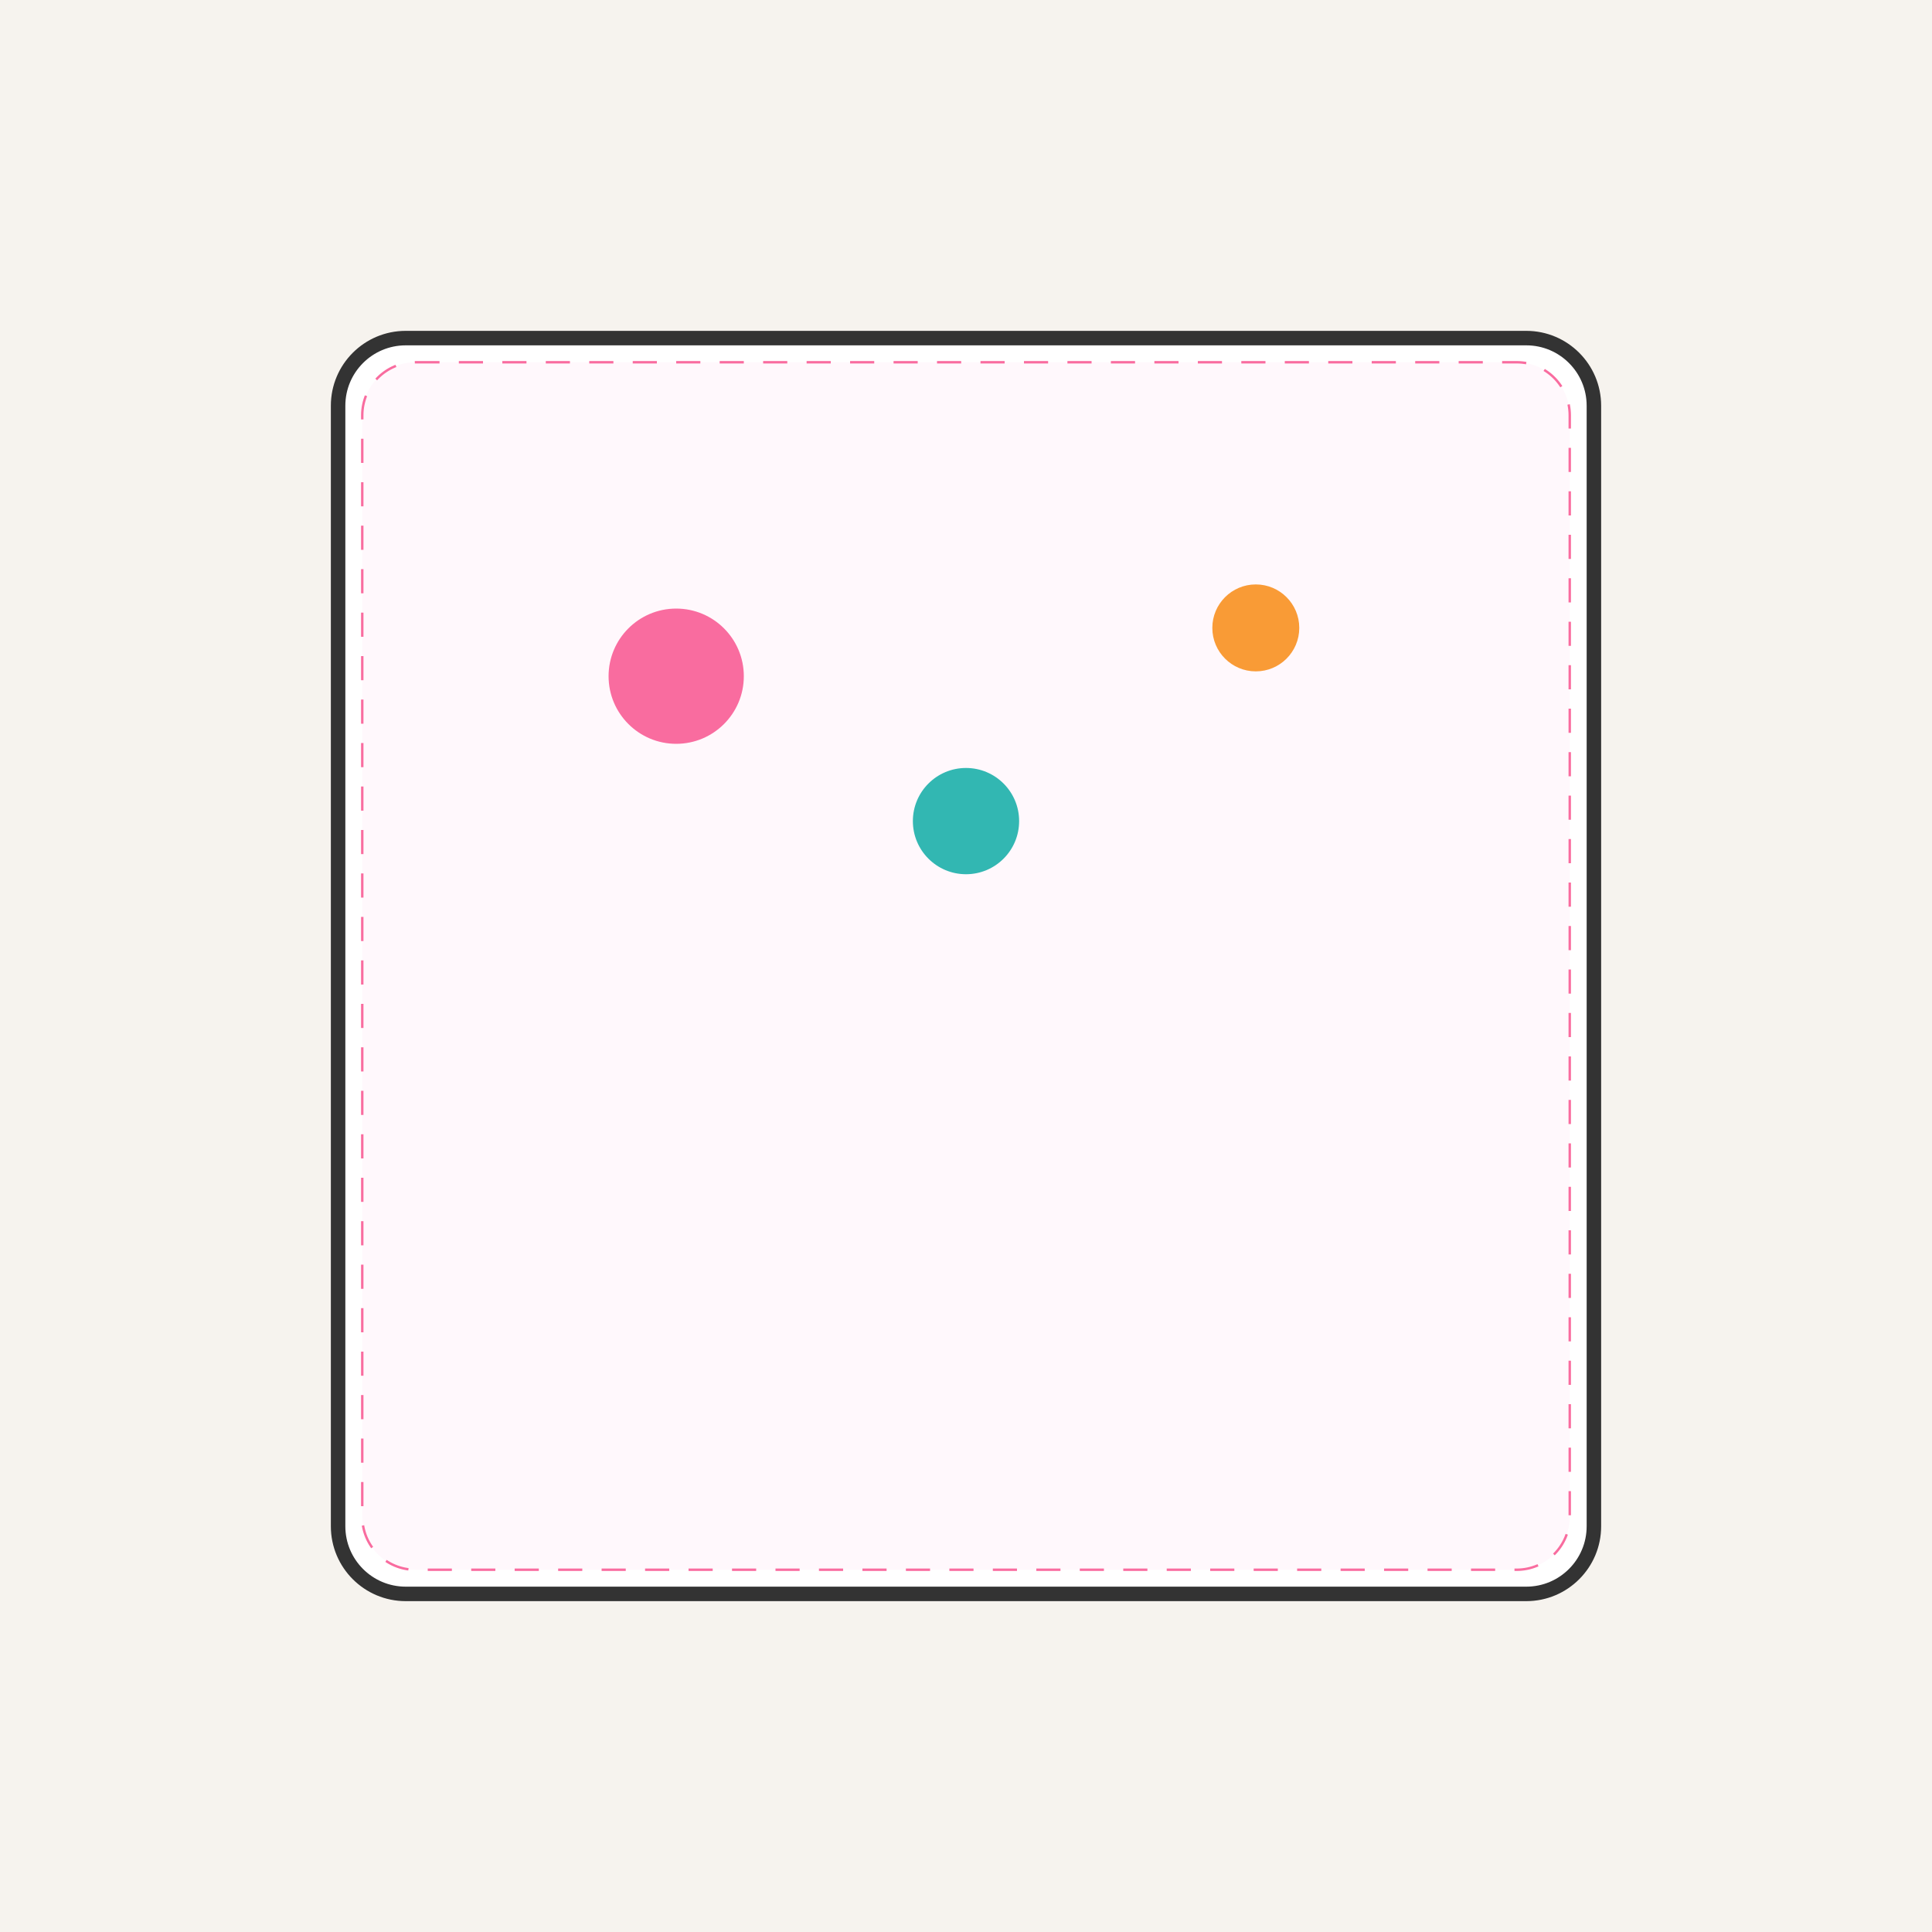
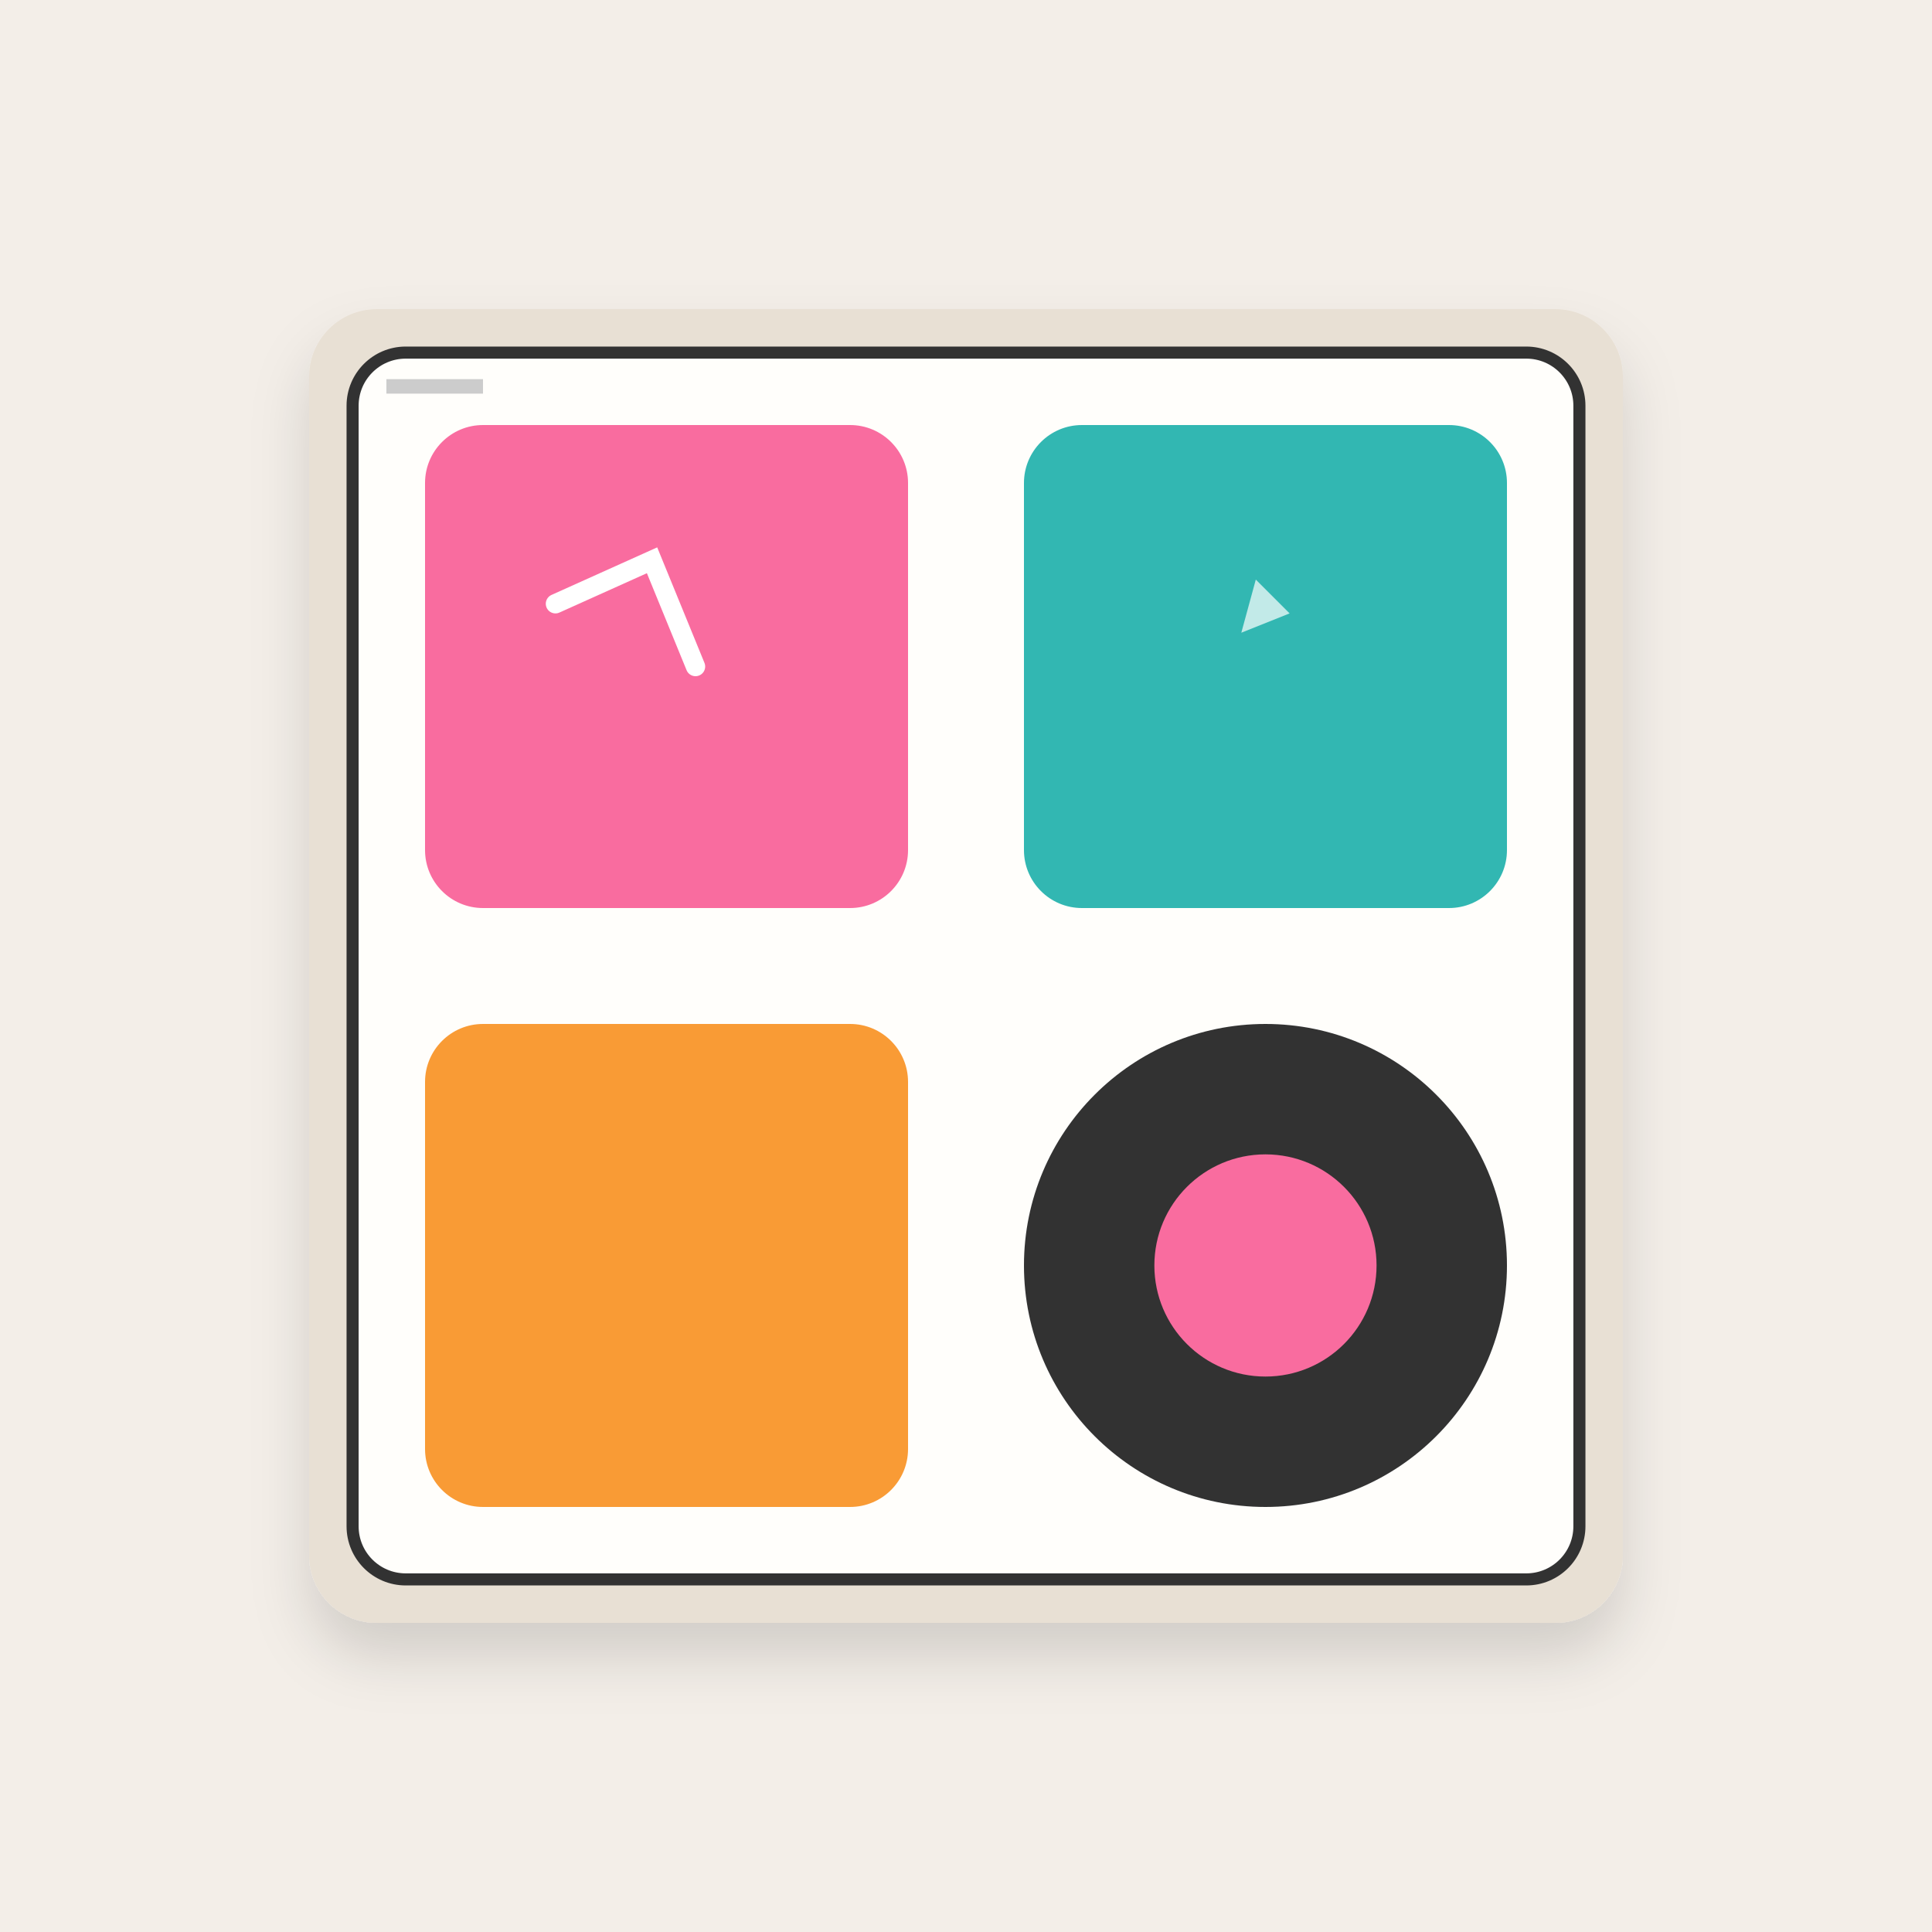
<svg xmlns="http://www.w3.org/2000/svg" viewBox="0 0 800 800">
-   <rect width="800" height="800" fill="#f6f3ee" />
-   <rect x="140" y="140" width="520" height="520" rx="28" fill="#ffffff" stroke="#333333" stroke-width="6" />
-   <rect x="150" y="150" width="500" height="500" rx="22" fill="#fff8fc" />
-   <circle cx="280" cy="280" r="28" fill="#F96C9F" />
-   <circle cx="400" cy="340" r="22" fill="#32B7B2" />
-   <circle cx="520" cy="260" r="18" fill="#F99B36" />
-   <rect x="150" y="150" width="500" height="500" rx="22" fill="none" stroke="#F96C9F" stroke-dasharray="10 8" />
+   <defs>
+     <filter id="vsh" x="-15%" y="-15%" width="130%" height="130%">
+       <feDropShadow dx="0" dy="14" stdDeviation="12" flood-opacity=".14" />
+     </filter>
+   </defs>
+   <rect width="800" height="800" fill="#f3eee8" />
+   <g filter="url(#vsh)">
+     <rect x="128" y="128" width="544" height="544" rx="28" fill="#e8e0d4" />
+     <rect x="146" y="146" width="508" height="508" rx="22" fill="#fffefb" stroke="#333" stroke-width="5" />
+     <rect x="176" y="176" width="200" height="200" rx="24" fill="#F96C9F" />
+     <rect x="424" y="176" width="200" height="200" rx="24" fill="#32B7B2" />
+     <rect x="176" y="424" width="200" height="200" rx="24" fill="#F99B36" />
+     <rect x="424" y="424" width="200" height="200" rx="100" fill="#333" />
+     <path d="M230 250l40-18 18 44" fill="none" stroke="#fff" stroke-width="8" stroke-linecap="round" />
+     <path d="M520 240 l14 14 -20 8" fill="#fff" opacity=".7" />
+     <circle cx="524" cy="524" r="46" fill="#F96C9F" />
+     <path d="M160 160h40" stroke="#ccc" stroke-width="6" />
+   </g>
</svg>
